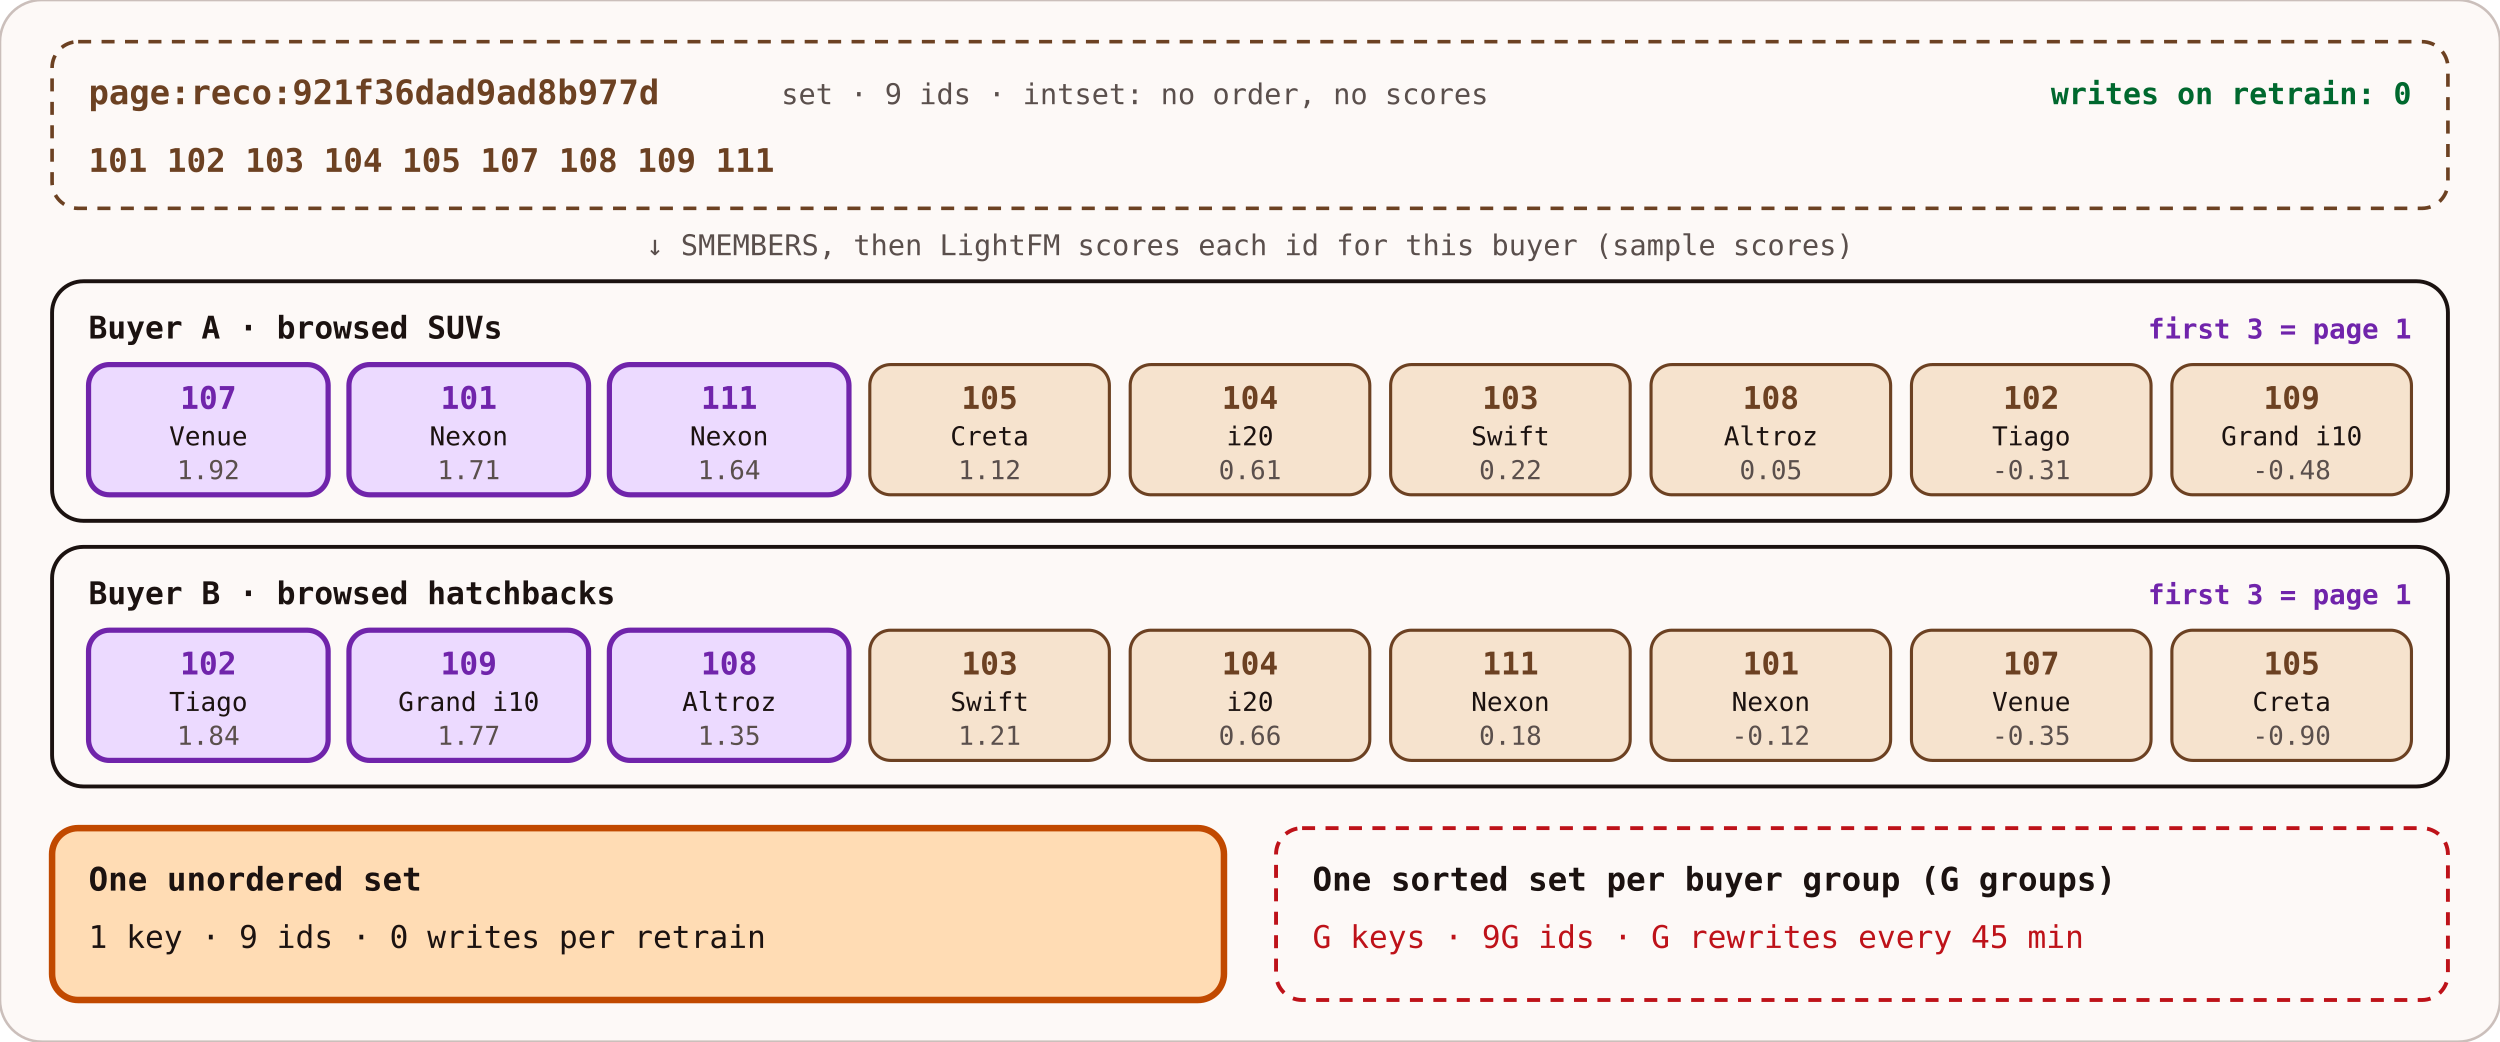
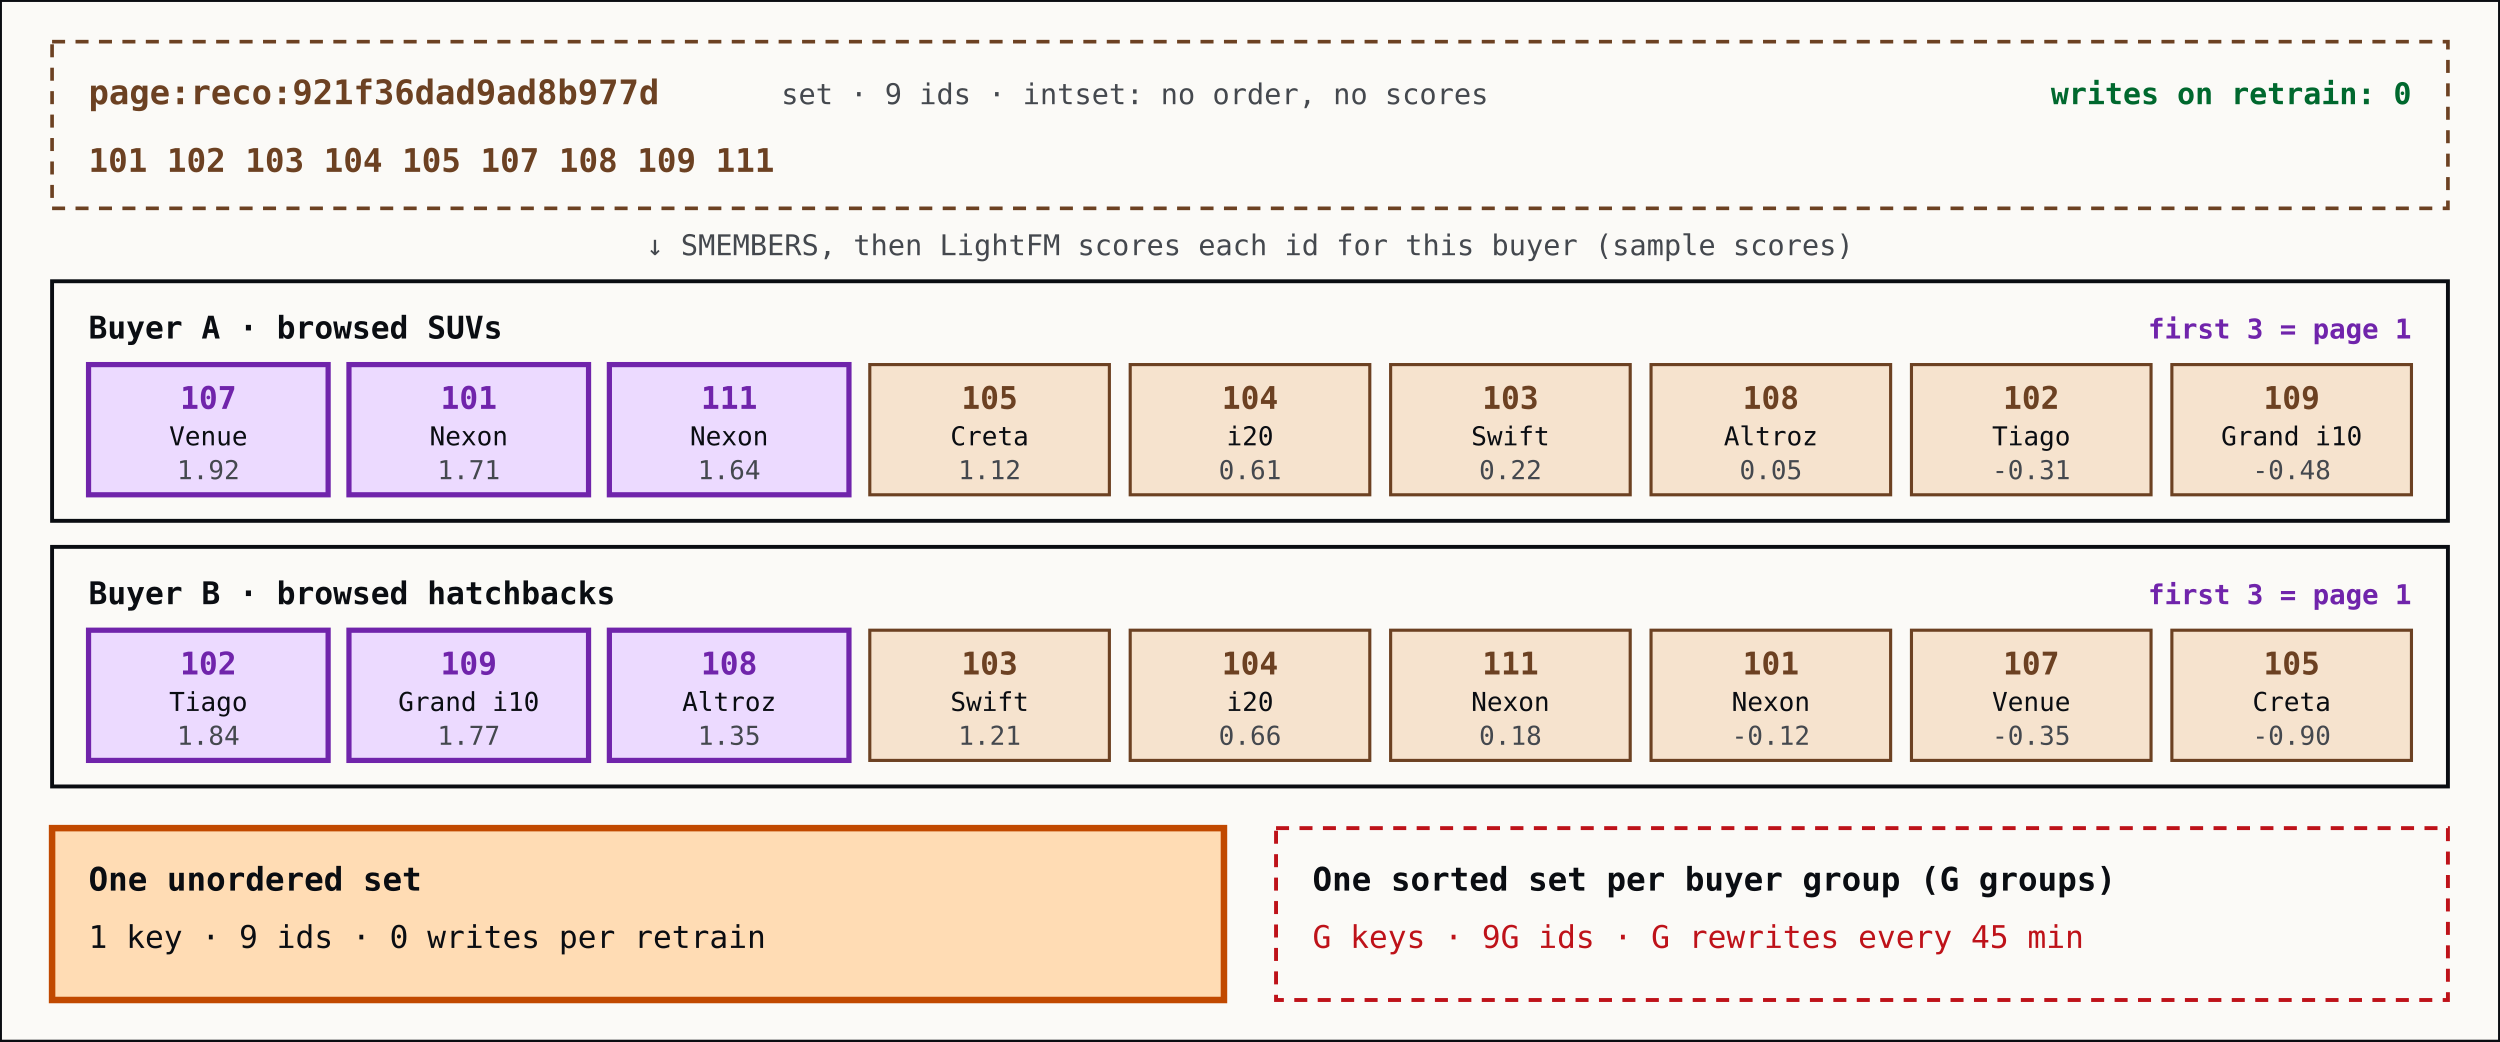
<svg xmlns="http://www.w3.org/2000/svg" viewBox="0 0 960 400" width="960" height="400" font-family="ui-monospace, 'JetBrains Mono', Menlo, monospace" font-size="13">
-   <rect width="960" height="400" rx="16" fill="#fdf9f7" stroke="#cbbfbb" />
-   <rect x="20" y="16" width="920" height="64" rx="10" fill="none" stroke="#6c4122" stroke-width="1.4" stroke-dasharray="5 4" />
+   <rect width="960" height="400" fill="#fbfaf7" stroke="#0a0d12" stroke-width="1.5" />
+   <rect x="20" y="16" width="920" height="64" fill="none" stroke="#6c4122" stroke-width="1.4" stroke-dasharray="5 4" />
  <text x="34" y="40" font-size="13" font-weight="800" fill="#6c4122">page:reco:921f36dad9ad8b977d</text>
-   <text x="300" y="40" font-size="11" fill="#5a4f4c">set · 9 ids · intset: no order, no scores</text>
+   <text x="300" y="40" font-size="11" fill="#44484e">set · 9 ids · intset: no order, no scores</text>
  <text x="926" y="40" font-size="11.5" font-weight="700" text-anchor="end" fill="#00682e">writes on retrain: 0</text>
  <text x="34" y="66" font-size="12.5" font-weight="700" fill="#6c4122">101  102  103  104  105  107  108  109  111</text>
-   <text x="480" y="98" font-size="11" text-anchor="middle" fill="#5a4f4c">↓ SMEMBERS, then LightFM scores each id for this buyer (sample scores)</text>
-   <rect x="20" y="108" width="920" height="92" rx="12" fill="none" stroke="#1b1210" stroke-width="1.5" />
-   <text x="34" y="130" font-size="12" font-weight="800" fill="#1b1210">Buyer A · browsed SUVs</text>
+   <text x="480" y="98" font-size="11" text-anchor="middle" fill="#44484e">↓ SMEMBERS, then LightFM scores each id for this buyer (sample scores)</text>
+   <rect x="20" y="108" width="920" height="92" fill="none" stroke="#0a0d12" stroke-width="1.5" />
+   <text x="34" y="130" font-size="12" font-weight="800" fill="#0a0d12">Buyer A · browsed SUVs</text>
  <text x="926" y="130" font-size="10.5" text-anchor="end" fill="#7024ab" font-weight="700">first 3 = page 1</text>
-   <rect x="34" y="140" width="92" height="50" rx="8" fill="#ecdaff" stroke="#7024ab" stroke-width="2" />
+   <rect x="34" y="140" width="92" height="50" fill="#ecdaff" stroke="#7024ab" stroke-width="2" />
  <text x="80" y="157" font-size="12" font-weight="800" text-anchor="middle" fill="#7024ab">107</text>
-   <text x="80" y="171" font-size="10" text-anchor="middle" fill="#1b1210">Venue</text>
-   <text x="80" y="184" font-size="10" text-anchor="middle" fill="#5a4f4c">1.92</text>
-   <rect x="134" y="140" width="92" height="50" rx="8" fill="#ecdaff" stroke="#7024ab" stroke-width="2" />
+   <text x="80" y="171" font-size="10" text-anchor="middle" fill="#0a0d12">Venue</text>
+   <text x="80" y="184" font-size="10" text-anchor="middle" fill="#44484e">1.92</text>
+   <rect x="134" y="140" width="92" height="50" fill="#ecdaff" stroke="#7024ab" stroke-width="2" />
  <text x="180" y="157" font-size="12" font-weight="800" text-anchor="middle" fill="#7024ab">101</text>
-   <text x="180" y="171" font-size="10" text-anchor="middle" fill="#1b1210">Nexon</text>
-   <text x="180" y="184" font-size="10" text-anchor="middle" fill="#5a4f4c">1.71</text>
-   <rect x="234" y="140" width="92" height="50" rx="8" fill="#ecdaff" stroke="#7024ab" stroke-width="2" />
+   <text x="180" y="171" font-size="10" text-anchor="middle" fill="#0a0d12">Nexon</text>
+   <text x="180" y="184" font-size="10" text-anchor="middle" fill="#44484e">1.71</text>
+   <rect x="234" y="140" width="92" height="50" fill="#ecdaff" stroke="#7024ab" stroke-width="2" />
  <text x="280" y="157" font-size="12" font-weight="800" text-anchor="middle" fill="#7024ab">111</text>
-   <text x="280" y="171" font-size="10" text-anchor="middle" fill="#1b1210">Nexon</text>
-   <text x="280" y="184" font-size="10" text-anchor="middle" fill="#5a4f4c">1.64</text>
-   <rect x="334" y="140" width="92" height="50" rx="8" fill="#f6e3ce" stroke="#6c4122" stroke-width="1.2" />
+   <text x="280" y="171" font-size="10" text-anchor="middle" fill="#0a0d12">Nexon</text>
+   <text x="280" y="184" font-size="10" text-anchor="middle" fill="#44484e">1.64</text>
+   <rect x="334" y="140" width="92" height="50" fill="#f6e3ce" stroke="#6c4122" stroke-width="1.2" />
  <text x="380" y="157" font-size="12" font-weight="800" text-anchor="middle" fill="#6c4122">105</text>
-   <text x="380" y="171" font-size="10" text-anchor="middle" fill="#1b1210">Creta</text>
-   <text x="380" y="184" font-size="10" text-anchor="middle" fill="#5a4f4c">1.12</text>
-   <rect x="434" y="140" width="92" height="50" rx="8" fill="#f6e3ce" stroke="#6c4122" stroke-width="1.2" />
+   <text x="380" y="171" font-size="10" text-anchor="middle" fill="#0a0d12">Creta</text>
+   <text x="380" y="184" font-size="10" text-anchor="middle" fill="#44484e">1.12</text>
+   <rect x="434" y="140" width="92" height="50" fill="#f6e3ce" stroke="#6c4122" stroke-width="1.2" />
  <text x="480" y="157" font-size="12" font-weight="800" text-anchor="middle" fill="#6c4122">104</text>
-   <text x="480" y="171" font-size="10" text-anchor="middle" fill="#1b1210">i20</text>
-   <text x="480" y="184" font-size="10" text-anchor="middle" fill="#5a4f4c">0.61</text>
-   <rect x="534" y="140" width="92" height="50" rx="8" fill="#f6e3ce" stroke="#6c4122" stroke-width="1.2" />
+   <text x="480" y="171" font-size="10" text-anchor="middle" fill="#0a0d12">i20</text>
+   <text x="480" y="184" font-size="10" text-anchor="middle" fill="#44484e">0.61</text>
+   <rect x="534" y="140" width="92" height="50" fill="#f6e3ce" stroke="#6c4122" stroke-width="1.2" />
  <text x="580" y="157" font-size="12" font-weight="800" text-anchor="middle" fill="#6c4122">103</text>
-   <text x="580" y="171" font-size="10" text-anchor="middle" fill="#1b1210">Swift</text>
-   <text x="580" y="184" font-size="10" text-anchor="middle" fill="#5a4f4c">0.22</text>
-   <rect x="634" y="140" width="92" height="50" rx="8" fill="#f6e3ce" stroke="#6c4122" stroke-width="1.2" />
+   <text x="580" y="171" font-size="10" text-anchor="middle" fill="#0a0d12">Swift</text>
+   <text x="580" y="184" font-size="10" text-anchor="middle" fill="#44484e">0.22</text>
+   <rect x="634" y="140" width="92" height="50" fill="#f6e3ce" stroke="#6c4122" stroke-width="1.2" />
  <text x="680" y="157" font-size="12" font-weight="800" text-anchor="middle" fill="#6c4122">108</text>
-   <text x="680" y="171" font-size="10" text-anchor="middle" fill="#1b1210">Altroz</text>
-   <text x="680" y="184" font-size="10" text-anchor="middle" fill="#5a4f4c">0.05</text>
-   <rect x="734" y="140" width="92" height="50" rx="8" fill="#f6e3ce" stroke="#6c4122" stroke-width="1.2" />
+   <text x="680" y="171" font-size="10" text-anchor="middle" fill="#0a0d12">Altroz</text>
+   <text x="680" y="184" font-size="10" text-anchor="middle" fill="#44484e">0.05</text>
+   <rect x="734" y="140" width="92" height="50" fill="#f6e3ce" stroke="#6c4122" stroke-width="1.2" />
  <text x="780" y="157" font-size="12" font-weight="800" text-anchor="middle" fill="#6c4122">102</text>
-   <text x="780" y="171" font-size="10" text-anchor="middle" fill="#1b1210">Tiago</text>
-   <text x="780" y="184" font-size="10" text-anchor="middle" fill="#5a4f4c">-0.31</text>
-   <rect x="834" y="140" width="92" height="50" rx="8" fill="#f6e3ce" stroke="#6c4122" stroke-width="1.2" />
+   <text x="780" y="171" font-size="10" text-anchor="middle" fill="#0a0d12">Tiago</text>
+   <text x="780" y="184" font-size="10" text-anchor="middle" fill="#44484e">-0.31</text>
+   <rect x="834" y="140" width="92" height="50" fill="#f6e3ce" stroke="#6c4122" stroke-width="1.2" />
  <text x="880" y="157" font-size="12" font-weight="800" text-anchor="middle" fill="#6c4122">109</text>
-   <text x="880" y="171" font-size="10" text-anchor="middle" fill="#1b1210">Grand i10</text>
-   <text x="880" y="184" font-size="10" text-anchor="middle" fill="#5a4f4c">-0.48</text>
-   <rect x="20" y="210" width="920" height="92" rx="12" fill="none" stroke="#1b1210" stroke-width="1.5" />
-   <text x="34" y="232" font-size="12" font-weight="800" fill="#1b1210">Buyer B · browsed hatchbacks</text>
+   <text x="880" y="171" font-size="10" text-anchor="middle" fill="#0a0d12">Grand i10</text>
+   <text x="880" y="184" font-size="10" text-anchor="middle" fill="#44484e">-0.48</text>
+   <rect x="20" y="210" width="920" height="92" fill="none" stroke="#0a0d12" stroke-width="1.5" />
+   <text x="34" y="232" font-size="12" font-weight="800" fill="#0a0d12">Buyer B · browsed hatchbacks</text>
  <text x="926" y="232" font-size="10.5" text-anchor="end" fill="#7024ab" font-weight="700">first 3 = page 1</text>
-   <rect x="34" y="242" width="92" height="50" rx="8" fill="#ecdaff" stroke="#7024ab" stroke-width="2" />
+   <rect x="34" y="242" width="92" height="50" fill="#ecdaff" stroke="#7024ab" stroke-width="2" />
  <text x="80" y="259" font-size="12" font-weight="800" text-anchor="middle" fill="#7024ab">102</text>
-   <text x="80" y="273" font-size="10" text-anchor="middle" fill="#1b1210">Tiago</text>
-   <text x="80" y="286" font-size="10" text-anchor="middle" fill="#5a4f4c">1.84</text>
-   <rect x="134" y="242" width="92" height="50" rx="8" fill="#ecdaff" stroke="#7024ab" stroke-width="2" />
+   <text x="80" y="273" font-size="10" text-anchor="middle" fill="#0a0d12">Tiago</text>
+   <text x="80" y="286" font-size="10" text-anchor="middle" fill="#44484e">1.84</text>
+   <rect x="134" y="242" width="92" height="50" fill="#ecdaff" stroke="#7024ab" stroke-width="2" />
  <text x="180" y="259" font-size="12" font-weight="800" text-anchor="middle" fill="#7024ab">109</text>
-   <text x="180" y="273" font-size="10" text-anchor="middle" fill="#1b1210">Grand i10</text>
-   <text x="180" y="286" font-size="10" text-anchor="middle" fill="#5a4f4c">1.77</text>
-   <rect x="234" y="242" width="92" height="50" rx="8" fill="#ecdaff" stroke="#7024ab" stroke-width="2" />
+   <text x="180" y="273" font-size="10" text-anchor="middle" fill="#0a0d12">Grand i10</text>
+   <text x="180" y="286" font-size="10" text-anchor="middle" fill="#44484e">1.77</text>
+   <rect x="234" y="242" width="92" height="50" fill="#ecdaff" stroke="#7024ab" stroke-width="2" />
  <text x="280" y="259" font-size="12" font-weight="800" text-anchor="middle" fill="#7024ab">108</text>
-   <text x="280" y="273" font-size="10" text-anchor="middle" fill="#1b1210">Altroz</text>
-   <text x="280" y="286" font-size="10" text-anchor="middle" fill="#5a4f4c">1.35</text>
-   <rect x="334" y="242" width="92" height="50" rx="8" fill="#f6e3ce" stroke="#6c4122" stroke-width="1.2" />
+   <text x="280" y="273" font-size="10" text-anchor="middle" fill="#0a0d12">Altroz</text>
+   <text x="280" y="286" font-size="10" text-anchor="middle" fill="#44484e">1.35</text>
+   <rect x="334" y="242" width="92" height="50" fill="#f6e3ce" stroke="#6c4122" stroke-width="1.2" />
  <text x="380" y="259" font-size="12" font-weight="800" text-anchor="middle" fill="#6c4122">103</text>
-   <text x="380" y="273" font-size="10" text-anchor="middle" fill="#1b1210">Swift</text>
-   <text x="380" y="286" font-size="10" text-anchor="middle" fill="#5a4f4c">1.21</text>
-   <rect x="434" y="242" width="92" height="50" rx="8" fill="#f6e3ce" stroke="#6c4122" stroke-width="1.2" />
+   <text x="380" y="273" font-size="10" text-anchor="middle" fill="#0a0d12">Swift</text>
+   <text x="380" y="286" font-size="10" text-anchor="middle" fill="#44484e">1.21</text>
+   <rect x="434" y="242" width="92" height="50" fill="#f6e3ce" stroke="#6c4122" stroke-width="1.2" />
  <text x="480" y="259" font-size="12" font-weight="800" text-anchor="middle" fill="#6c4122">104</text>
-   <text x="480" y="273" font-size="10" text-anchor="middle" fill="#1b1210">i20</text>
-   <text x="480" y="286" font-size="10" text-anchor="middle" fill="#5a4f4c">0.66</text>
-   <rect x="534" y="242" width="92" height="50" rx="8" fill="#f6e3ce" stroke="#6c4122" stroke-width="1.2" />
+   <text x="480" y="273" font-size="10" text-anchor="middle" fill="#0a0d12">i20</text>
+   <text x="480" y="286" font-size="10" text-anchor="middle" fill="#44484e">0.66</text>
+   <rect x="534" y="242" width="92" height="50" fill="#f6e3ce" stroke="#6c4122" stroke-width="1.2" />
  <text x="580" y="259" font-size="12" font-weight="800" text-anchor="middle" fill="#6c4122">111</text>
-   <text x="580" y="273" font-size="10" text-anchor="middle" fill="#1b1210">Nexon</text>
-   <text x="580" y="286" font-size="10" text-anchor="middle" fill="#5a4f4c">0.18</text>
-   <rect x="634" y="242" width="92" height="50" rx="8" fill="#f6e3ce" stroke="#6c4122" stroke-width="1.2" />
+   <text x="580" y="273" font-size="10" text-anchor="middle" fill="#0a0d12">Nexon</text>
+   <text x="580" y="286" font-size="10" text-anchor="middle" fill="#44484e">0.18</text>
+   <rect x="634" y="242" width="92" height="50" fill="#f6e3ce" stroke="#6c4122" stroke-width="1.2" />
  <text x="680" y="259" font-size="12" font-weight="800" text-anchor="middle" fill="#6c4122">101</text>
-   <text x="680" y="273" font-size="10" text-anchor="middle" fill="#1b1210">Nexon</text>
-   <text x="680" y="286" font-size="10" text-anchor="middle" fill="#5a4f4c">-0.12</text>
-   <rect x="734" y="242" width="92" height="50" rx="8" fill="#f6e3ce" stroke="#6c4122" stroke-width="1.2" />
+   <text x="680" y="273" font-size="10" text-anchor="middle" fill="#0a0d12">Nexon</text>
+   <text x="680" y="286" font-size="10" text-anchor="middle" fill="#44484e">-0.12</text>
+   <rect x="734" y="242" width="92" height="50" fill="#f6e3ce" stroke="#6c4122" stroke-width="1.2" />
  <text x="780" y="259" font-size="12" font-weight="800" text-anchor="middle" fill="#6c4122">107</text>
-   <text x="780" y="273" font-size="10" text-anchor="middle" fill="#1b1210">Venue</text>
-   <text x="780" y="286" font-size="10" text-anchor="middle" fill="#5a4f4c">-0.35</text>
-   <rect x="834" y="242" width="92" height="50" rx="8" fill="#f6e3ce" stroke="#6c4122" stroke-width="1.2" />
+   <text x="780" y="273" font-size="10" text-anchor="middle" fill="#0a0d12">Venue</text>
+   <text x="780" y="286" font-size="10" text-anchor="middle" fill="#44484e">-0.35</text>
+   <rect x="834" y="242" width="92" height="50" fill="#f6e3ce" stroke="#6c4122" stroke-width="1.2" />
  <text x="880" y="259" font-size="12" font-weight="800" text-anchor="middle" fill="#6c4122">105</text>
-   <text x="880" y="273" font-size="10" text-anchor="middle" fill="#1b1210">Creta</text>
-   <text x="880" y="286" font-size="10" text-anchor="middle" fill="#5a4f4c">-0.90</text>
-   <rect x="20" y="318" width="450" height="66" rx="10" fill="#ffdcb4" stroke="#c14900" stroke-width="2.5" />
-   <text x="34" y="342" font-size="12.5" font-weight="800" fill="#1b1210">One unordered set</text>
-   <text x="34" y="364" font-size="12" fill="#1b1210">1 key · 9 ids · 0 writes per retrain</text>
-   <rect x="490" y="318" width="450" height="66" rx="10" fill="none" stroke="#be1219" stroke-width="1.5" stroke-dasharray="5 4" />
-   <text x="504" y="342" font-size="12.5" font-weight="800" fill="#1b1210">One sorted set per buyer group (G groups)</text>
+   <text x="880" y="273" font-size="10" text-anchor="middle" fill="#0a0d12">Creta</text>
+   <text x="880" y="286" font-size="10" text-anchor="middle" fill="#44484e">-0.90</text>
+   <rect x="20" y="318" width="450" height="66" fill="#ffdcb4" stroke="#c14900" stroke-width="2.5" />
+   <text x="34" y="342" font-size="12.5" font-weight="800" fill="#0a0d12">One unordered set</text>
+   <text x="34" y="364" font-size="12" fill="#0a0d12">1 key · 9 ids · 0 writes per retrain</text>
+   <rect x="490" y="318" width="450" height="66" fill="none" stroke="#be1219" stroke-width="1.5" stroke-dasharray="5 4" />
+   <text x="504" y="342" font-size="12.5" font-weight="800" fill="#0a0d12">One sorted set per buyer group (G groups)</text>
  <text x="504" y="364" font-size="12" fill="#be1219">G keys · 9G ids · G rewrites every 45 min</text>
</svg>
